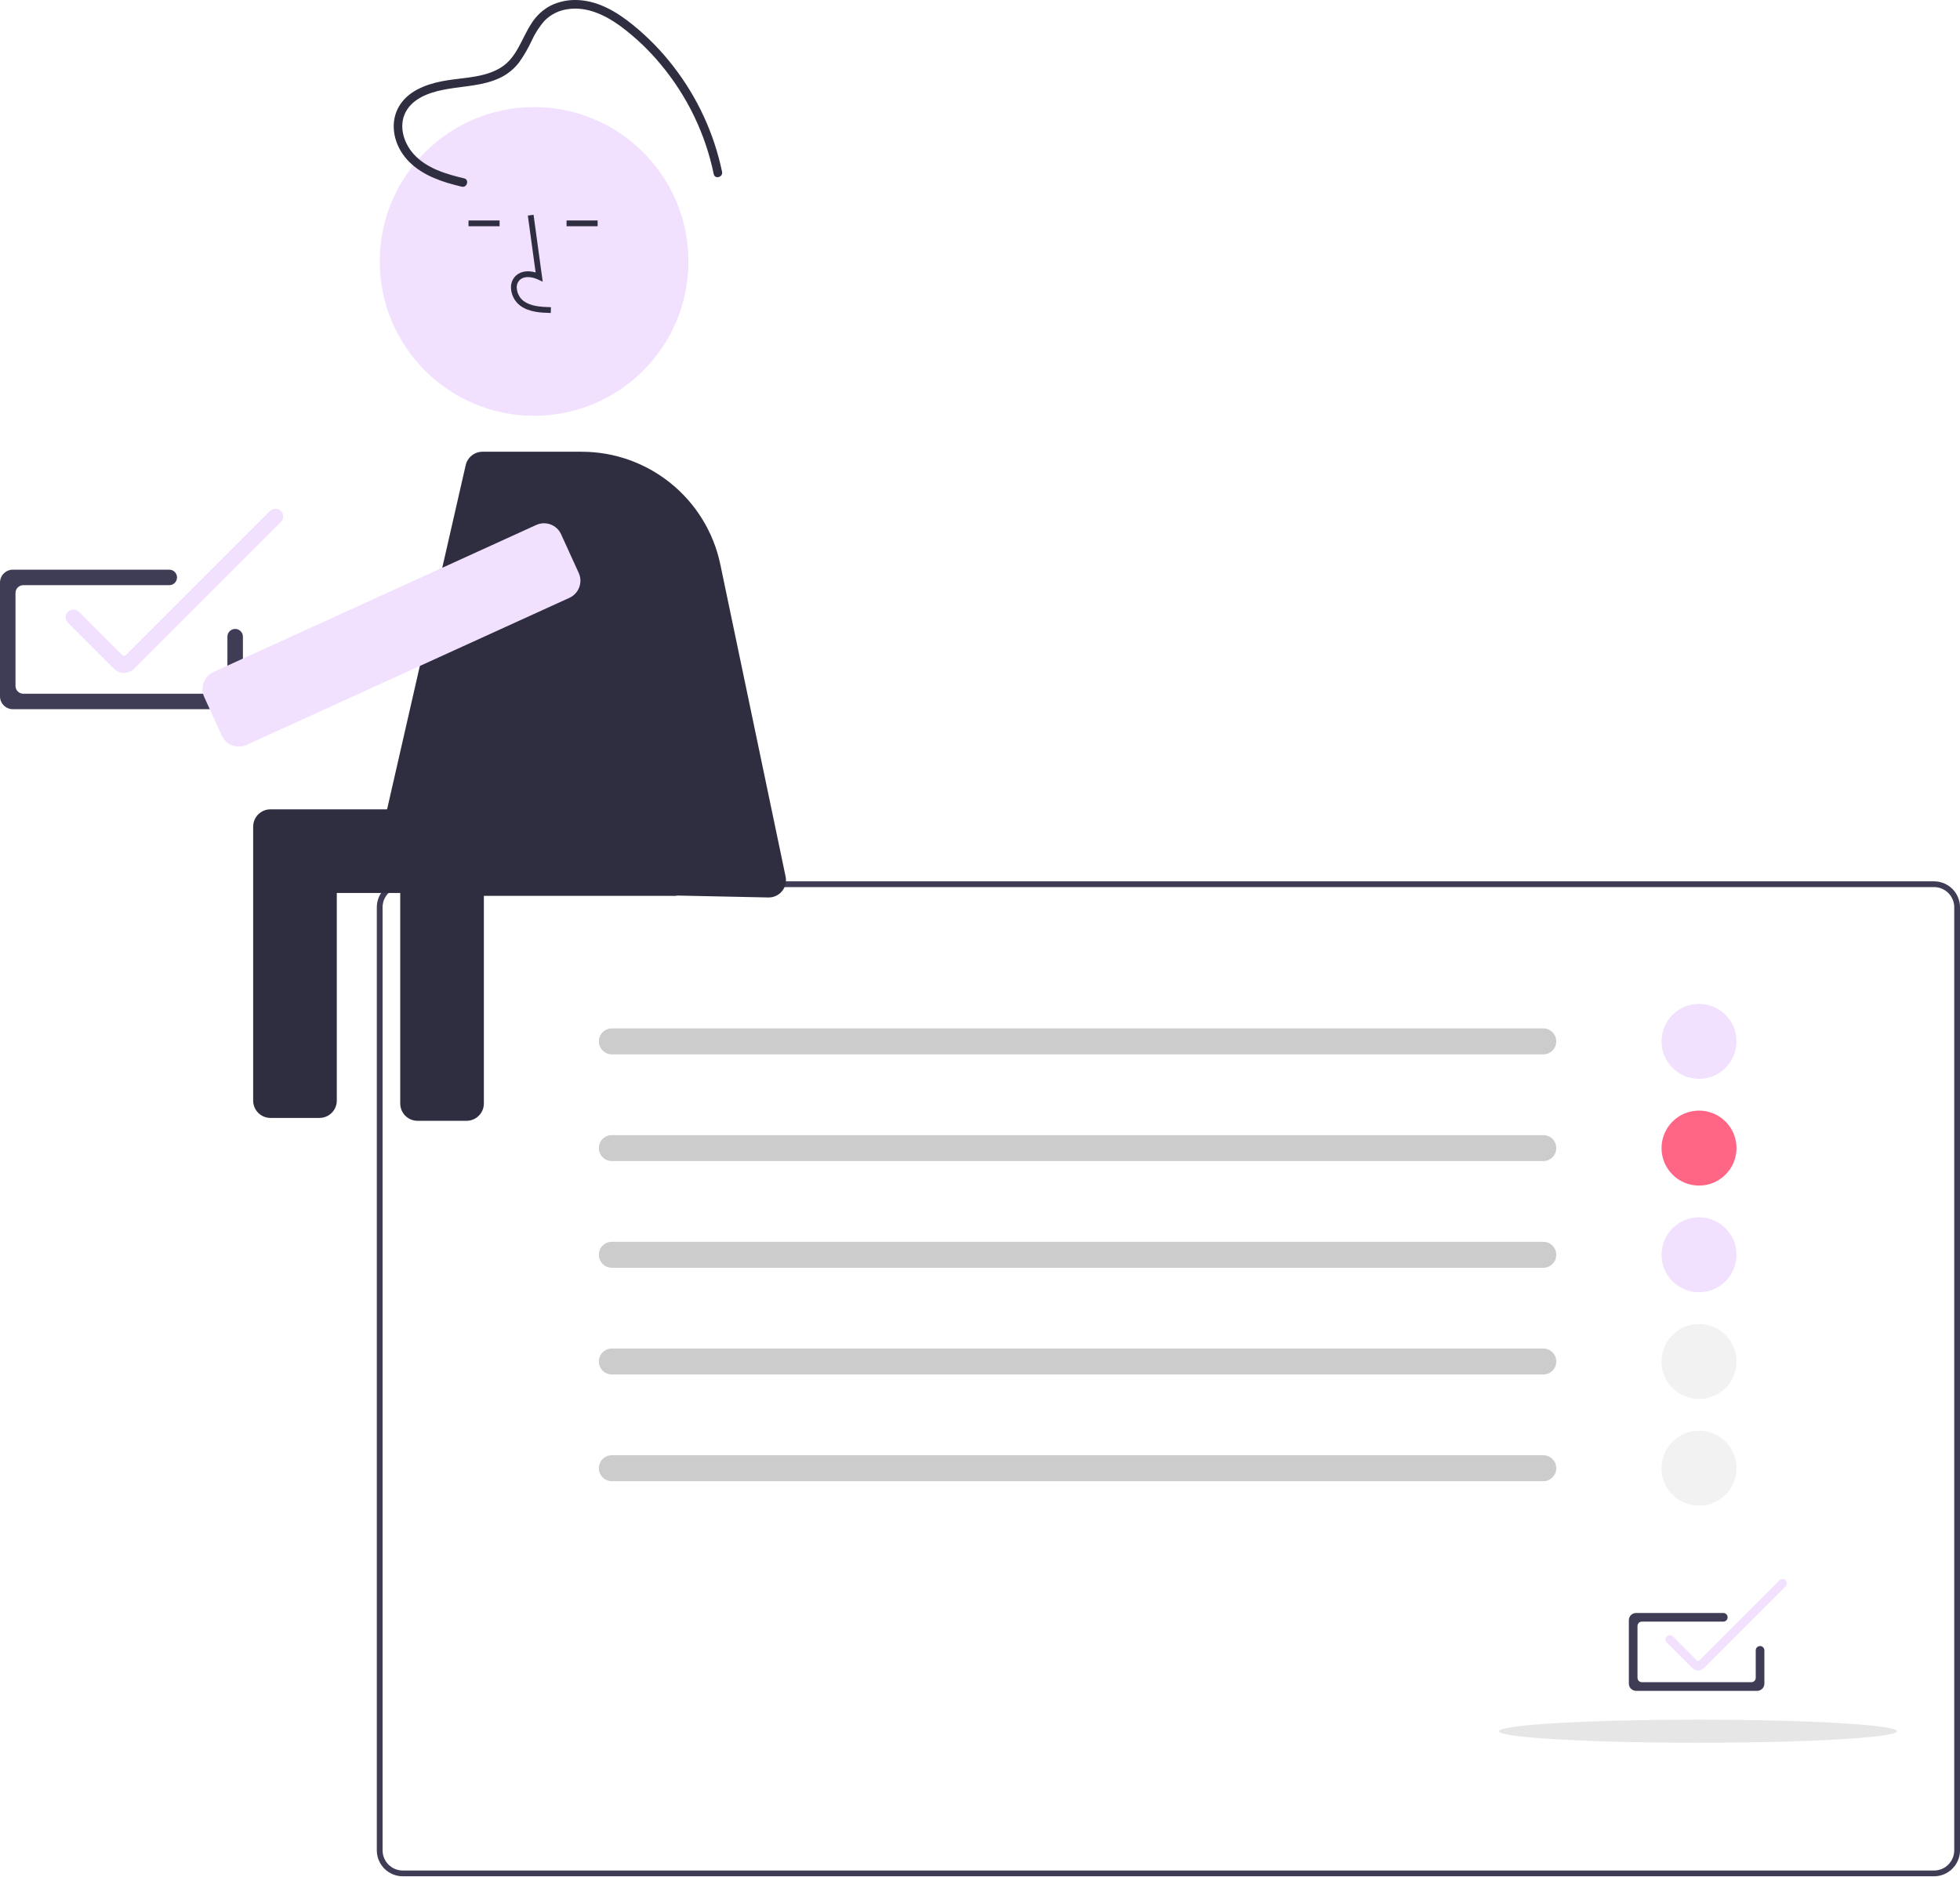
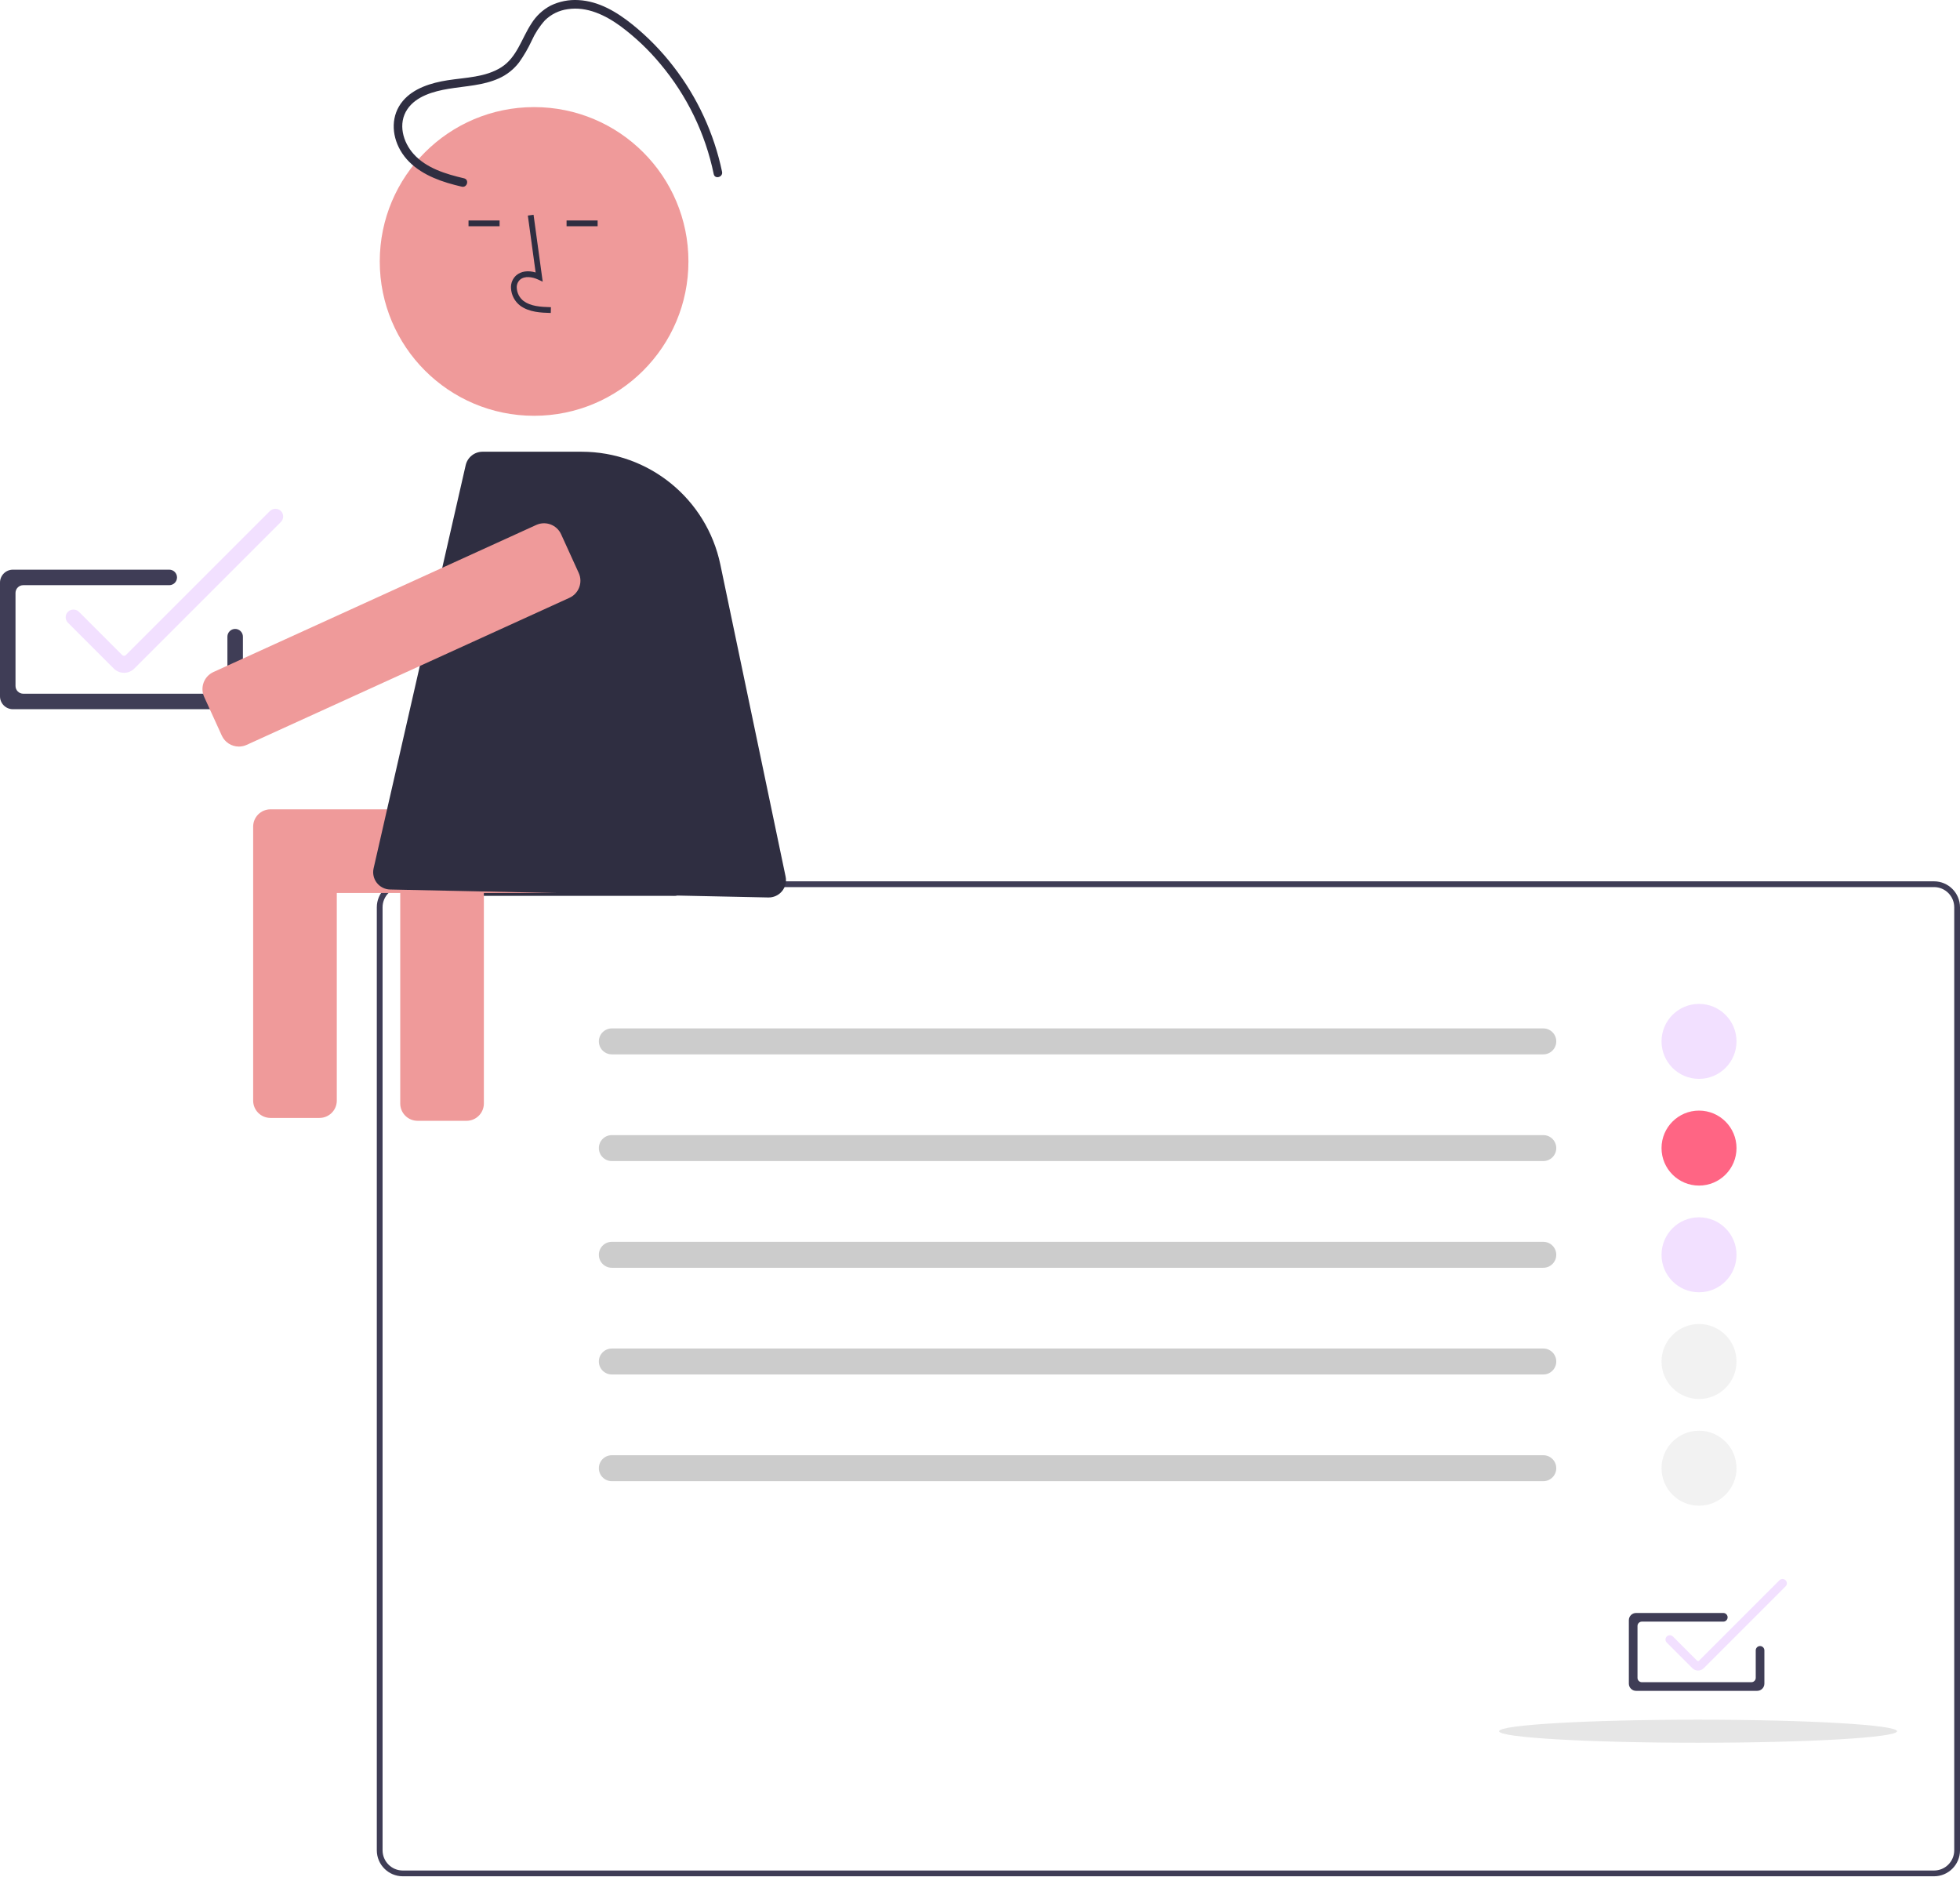
<svg xmlns="http://www.w3.org/2000/svg" id="aea0ab56-7c2a-4cc8-af5a-ac1cebf18173" data-name="Layer 1" width="679.666" height="650.599" viewBox="0 0 679.666 650.599">
  <path d="M930.833,775.3h-531a9.01,9.01,0,0,1-9-9v-327a9.01,9.01,0,0,1,9-9h531a9.01,9.01,0,0,1,9,9v327A9.01,9.01,0,0,1,930.833,775.3Zm-531-343a7.008,7.008,0,0,0-7,7v327a7.008,7.008,0,0,0,7,7h531a7.008,7.008,0,0,0,7-7v-327a7.008,7.008,0,0,0-7-7Z" transform="translate(-260.1671 -124.7004)" fill="#3f3d56" />
  <path d="M869.5,711h-42a2.503,2.503,0,0,1-2.5-2.5v-22a2.503,2.503,0,0,1,2.5-2.5h30.25a1.5,1.5,0,0,1,0,3H829.5a1.502,1.502,0,0,0-1.5,1.5v18a1.502,1.502,0,0,0,1.5,1.5h38a1.502,1.502,0,0,0,1.5-1.5v-9.535a1.5,1.5,0,0,1,3,0V708.5A2.503,2.503,0,0,1,869.5,711Z" transform="translate(-260.1671 -124.7004)" fill="#3f3d56" />
  <path d="M795.333,490.3h-323a4.5,4.5,0,0,1,0-9h323a4.5,4.5,0,0,1,0,9Z" transform="translate(-260.1671 -124.7004)" fill="#ccc" />
  <path d="M795.333,527.3h-323a4.5,4.5,0,0,1,0-9h323a4.5,4.5,0,0,1,0,9Z" transform="translate(-260.1671 -124.7004)" fill="#ccc" />
  <path d="M795.333,564.3h-323a4.5,4.5,0,0,1,0-9h323a4.5,4.5,0,0,1,0,9Z" transform="translate(-260.1671 -124.7004)" fill="#ccc" />
  <path d="M795.333,601.3h-323a4.5,4.5,0,0,1,0-9h323a4.5,4.5,0,0,1,0,9Z" transform="translate(-260.1671 -124.7004)" fill="#ccc" />
  <path d="M795.333,638.3h-323a4.5,4.5,0,0,1,0-9h323a4.5,4.5,0,0,1,0,9Z" transform="translate(-260.1671 -124.7004)" fill="#ccc" />
  <circle cx="589.166" cy="361.099" r="13" fill="#f2e0ff" />
  <circle cx="589.166" cy="398.099" r="13" fill="#ff6584" />
  <circle cx="589.166" cy="435.099" r="13" fill="#f2e0ff" />
  <circle cx="589.166" cy="472.099" r="13" fill="#f2f2f2" />
  <circle cx="589.166" cy="509.099" r="13" fill="#f2f2f2" />
  <path d="M849,703.957a2.797,2.797,0,0,1-1.984-.82l-8.87-8.869a1.501,1.501,0,0,1,0-2.121,1.537,1.537,0,0,1,2.122,0l8.378,8.379a.51.51,0,0,0,.707,0l27.88-27.879a1.536,1.536,0,0,1,2.121,0,1.5,1.5,0,0,1-0,2.121l-28.369,28.369A2.798,2.798,0,0,1,849,703.957Z" transform="translate(-260.1671 -124.7004)" fill="#f2e0ff" />
  <ellipse cx="588.833" cy="600.299" rx="69" ry="4" opacity="0.1" style="isolation:isolate" />
  <path d="M339.92,370.621H264.648a4.485,4.485,0,0,1-4.481-4.48V326.713a4.485,4.485,0,0,1,4.481-4.48h54.214a2.688,2.688,0,1,1,0,5.377H268.232a2.691,2.691,0,0,0-2.688,2.688v32.26a2.691,2.691,0,0,0,2.688,2.688h68.104a2.691,2.691,0,0,0,2.688-2.688V345.468a2.688,2.688,0,0,1,5.377,0v20.673A4.485,4.485,0,0,1,339.92,370.621Z" transform="translate(-260.1671 -124.7004)" fill="#3f3d56" />
  <path d="M303.18,357.999a5.012,5.012,0,0,1-3.556-1.47l-15.896-15.895a2.689,2.689,0,0,1,0-3.801,2.754,2.754,0,0,1,3.802,0l15.016,15.017a.914.914,0,0,0,1.266,0l49.966-49.965a2.753,2.753,0,0,1,3.801,0,2.688,2.688,0,0,1-.001,3.801l-50.843,50.843A5.015,5.015,0,0,1,303.18,357.999Z" transform="translate(-260.1671 -124.7004)" fill="#f2e0ff" />
  <rect x="398.956" y="406.338" width="99" height="29" rx="4" transform="translate(636.7444 716.9758) rotate(-180)" fill="#2f2e41" />
-   <path d="M491.956,405.338h-138a6,6,0,0,0-6,6v95a6,6,0,0,0,6,6h17a6,6,0,0,0,6-6v-72h22v73a6,6,0,0,0,6,6h17a6,6,0,0,0,6-6v-73h64a6,6,0,0,0,6-6v-17A6,6,0,0,0,491.956,405.338Z" transform="translate(-260.1671 -124.7004)" fill="#2f2e41" />
+   <path d="M491.956,405.338h-138a6,6,0,0,0-6,6v95a6,6,0,0,0,6,6h17a6,6,0,0,0,6-6v-72h22v73a6,6,0,0,0,6,6h17a6,6,0,0,0,6-6v-73h64a6,6,0,0,0,6-6v-17A6,6,0,0,0,491.956,405.338Z" transform="translate(-260.1671 -124.7004)" fill="#ef9a9a" />
  <path d="M526.595,435.898l-131.152-2.761a6,6,0,0,1-5.723-7.335L421.652,286.002a6,6,0,0,1,5.849-4.664h34.341A49.155,49.155,0,0,1,509.956,320.43l22.638,108.241A6,6,0,0,1,526.595,435.898Z" transform="translate(-260.1671 -124.7004)" fill="#2f2e41" />
-   <circle cx="185.208" cy="90.654" r="53.519" fill="#f2e0ff" />
+   <circle cx="185.208" cy="90.654" r="53.519" fill="#ef9a9a" />
  <path d="M421.095,186.538c-6.247-1.473-12.991-3.456-17.446-8.374-3.793-4.187-5.572-10.648-2.211-15.612,3.069-4.532,9.123-6.195,14.218-7.045,5.922-.988,12.008-1.132,17.566-3.653a18.174,18.174,0,0,0,6.932-5.5,47.272,47.272,0,0,0,4.386-7.548,27.527,27.527,0,0,1,4.602-7.069,13.932,13.932,0,0,1,7.894-3.854c6.705-1.019,13.07,2.079,18.345,5.927a79.663,79.663,0,0,1,13.805,13.1,86.633,86.633,0,0,1,18.476,38.152c.39,1.89,3.282,1.09,2.893-.798a89.462,89.462,0,0,0-16.869-36.524A86.528,86.528,0,0,0,479.579,133.285c-5.436-4.379-11.713-8.196-18.863-8.557a19.437,19.437,0,0,0-9.589,1.904,17.446,17.446,0,0,0-6.682,6.223c-3.369,5.109-4.994,11.712-10.429,15.168-5.505,3.501-12.398,3.535-18.643,4.509-5.555.866-11.739,2.696-15.499,7.157-4.159,4.934-4.003,11.658-.896,17.1,3.452,6.047,9.866,9.346,16.306,11.314,1.654.505,3.33.931,5.013,1.328,1.878.443,2.679-2.449.798-2.893Z" transform="translate(-260.1671 -124.7004)" fill="#2f2e41" />
  <path d="M451.158,233.223c-3.307-.093-7.422-.208-10.59-2.522a8.132,8.132,0,0,1-3.2-6.073,5.471,5.471,0,0,1,1.86-4.492c1.655-1.399,4.072-1.729,6.678-.961L443.207,199.448l1.981-.271,3.173,23.19-1.655-.759c-1.919-.881-4.552-1.327-6.188.055a3.513,3.513,0,0,0-1.153,2.895,6.147,6.147,0,0,0,2.381,4.528c2.465,1.801,5.746,2.034,9.466,2.138Z" transform="translate(-260.1671 -124.7004)" fill="#2f2e41" />
  <rect x="162.469" y="76.449" width="10.771" height="2" fill="#2f2e41" />
  <rect x="196.469" y="76.449" width="10.771" height="2" fill="#2f2e41" />
-   <path d="M343.005,383.572a6.508,6.508,0,0,1-5.925-3.805l-6.119-13.432a6.5,6.5,0,0,1,3.221-8.609l111.945-50.999a6.508,6.508,0,0,1,8.61,3.221l6.119,13.432a6.509,6.509,0,0,1-3.22,8.61l-111.945,50.998A6.468,6.468,0,0,1,343.005,383.572Z" transform="translate(-260.1671 -124.7004)" fill="#f2e0ff" />
+   <path d="M343.005,383.572a6.508,6.508,0,0,1-5.925-3.805l-6.119-13.432a6.5,6.5,0,0,1,3.221-8.609l111.945-50.999a6.508,6.508,0,0,1,8.61,3.221l6.119,13.432a6.509,6.509,0,0,1-3.22,8.61l-111.945,50.998A6.468,6.468,0,0,1,343.005,383.572Z" transform="translate(-260.1671 -124.7004)" fill="#ef9a9a" />
</svg>
